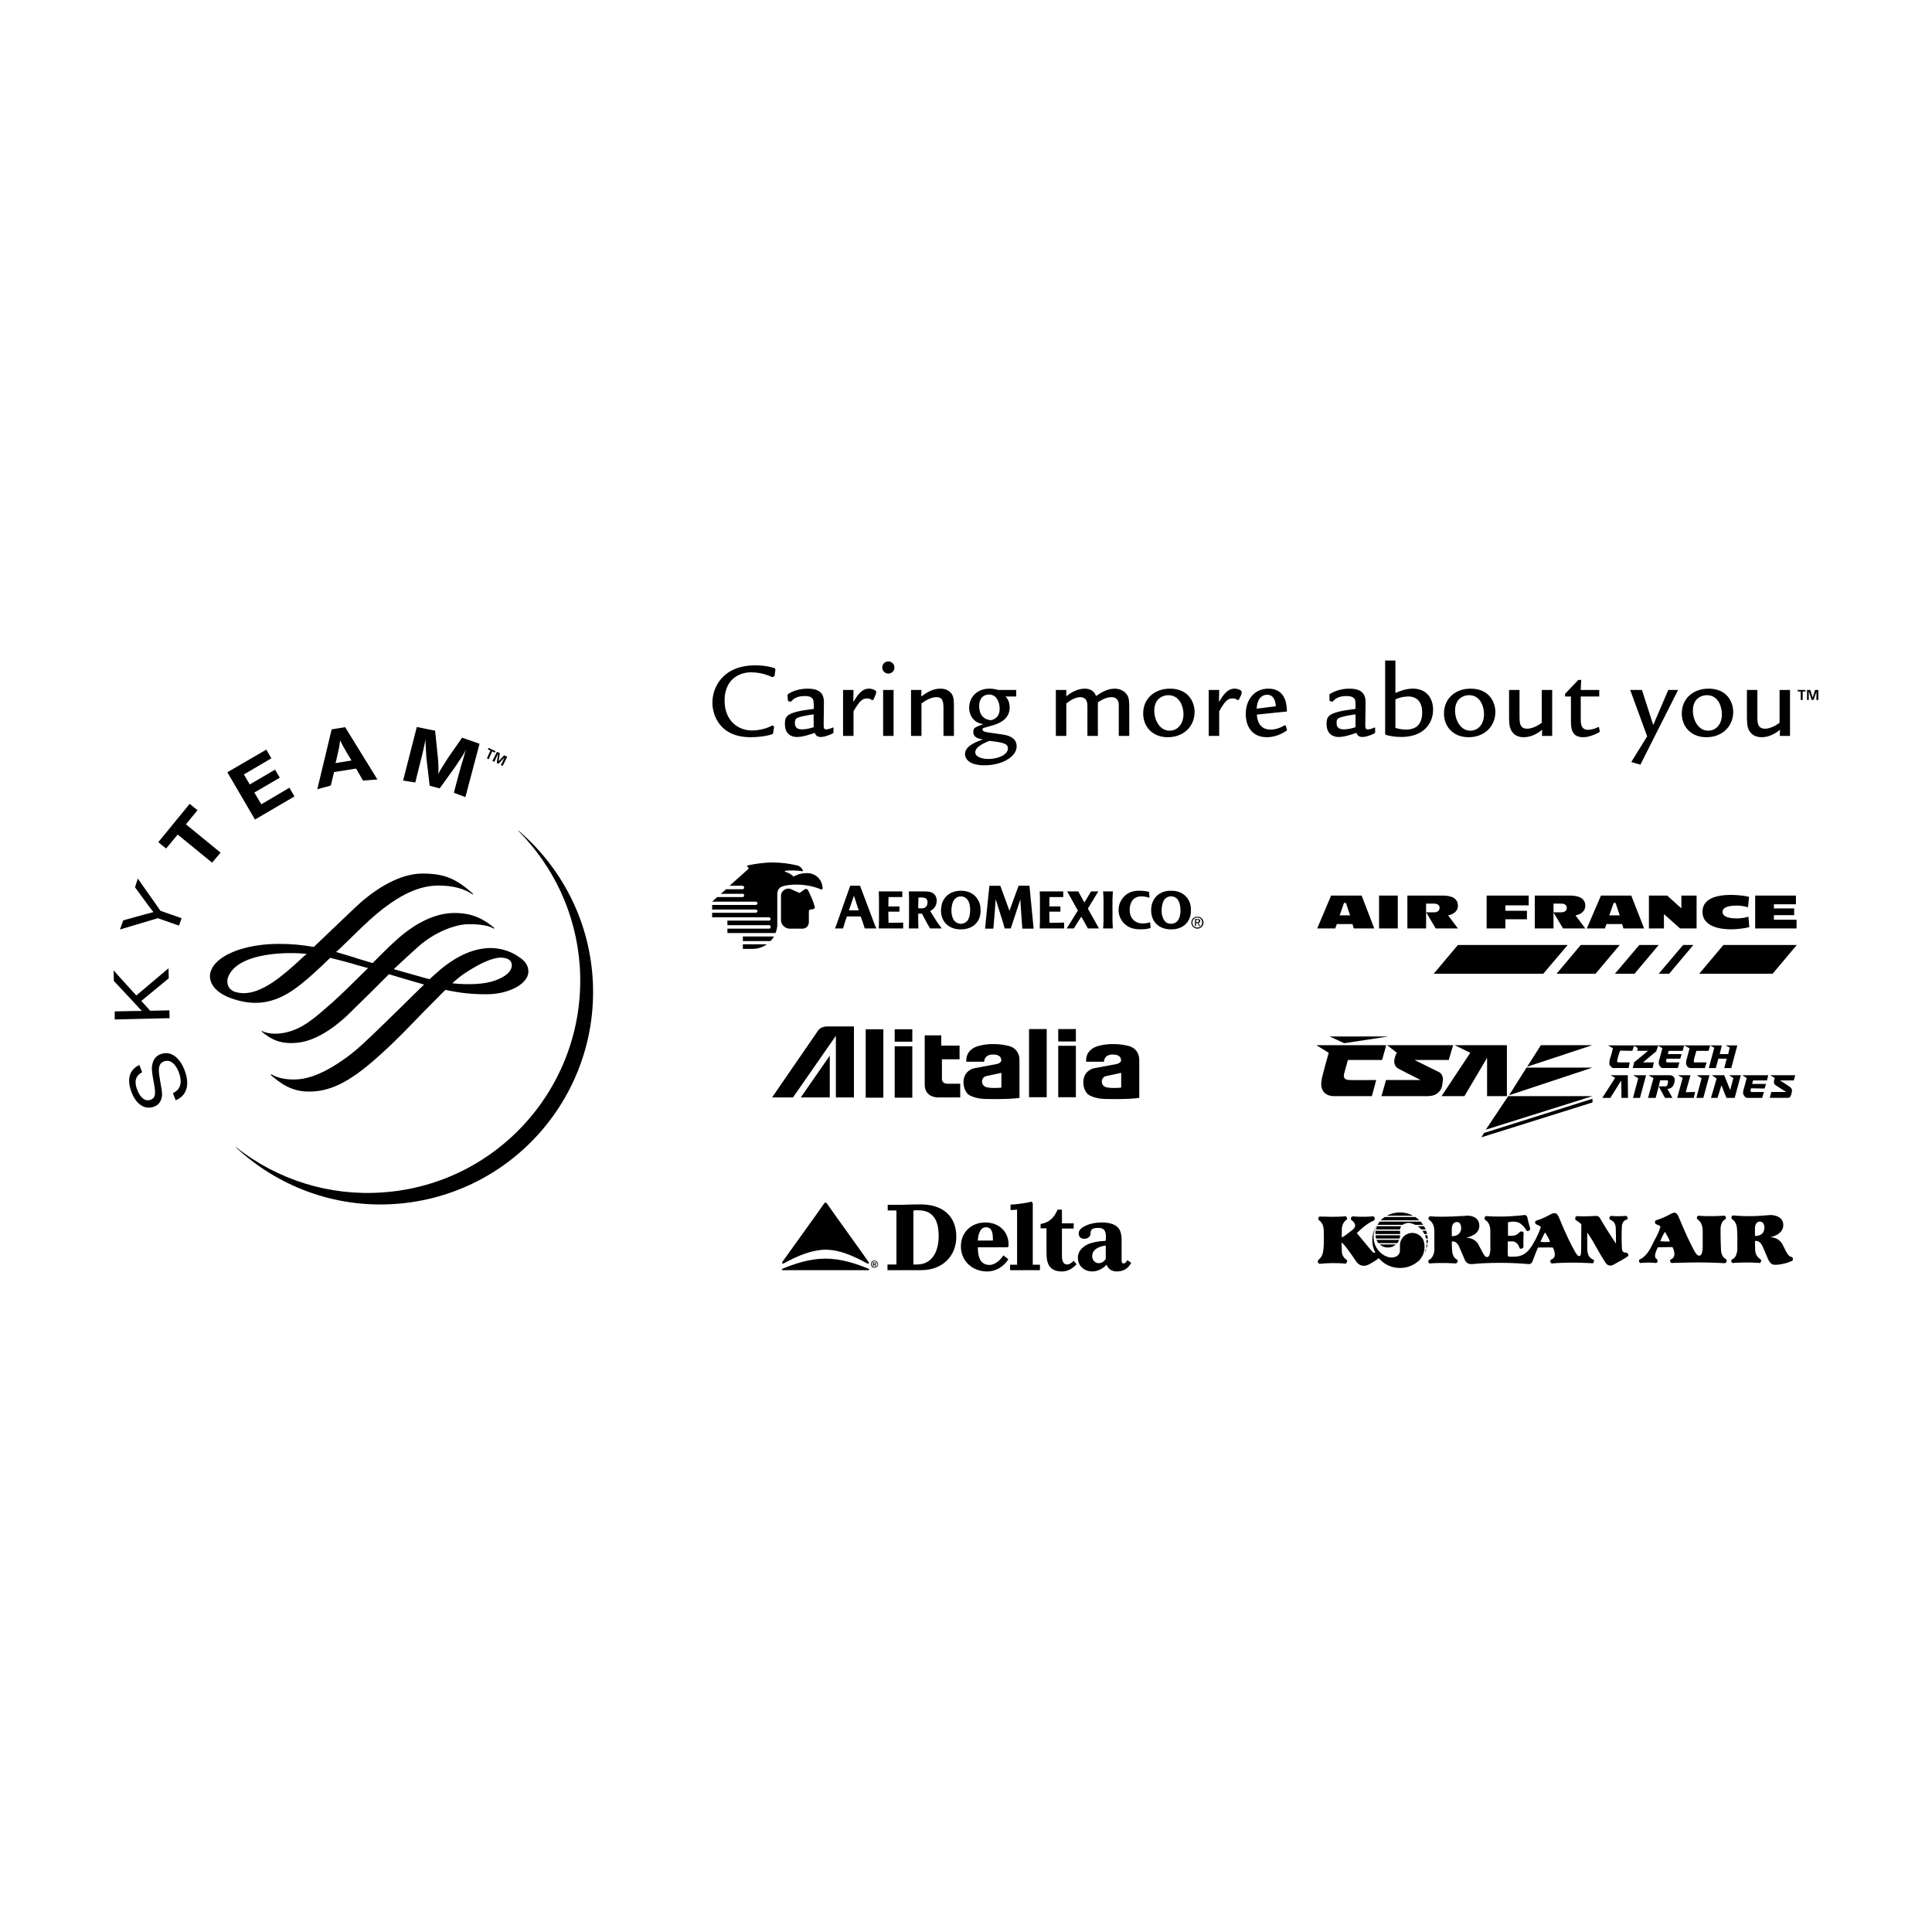
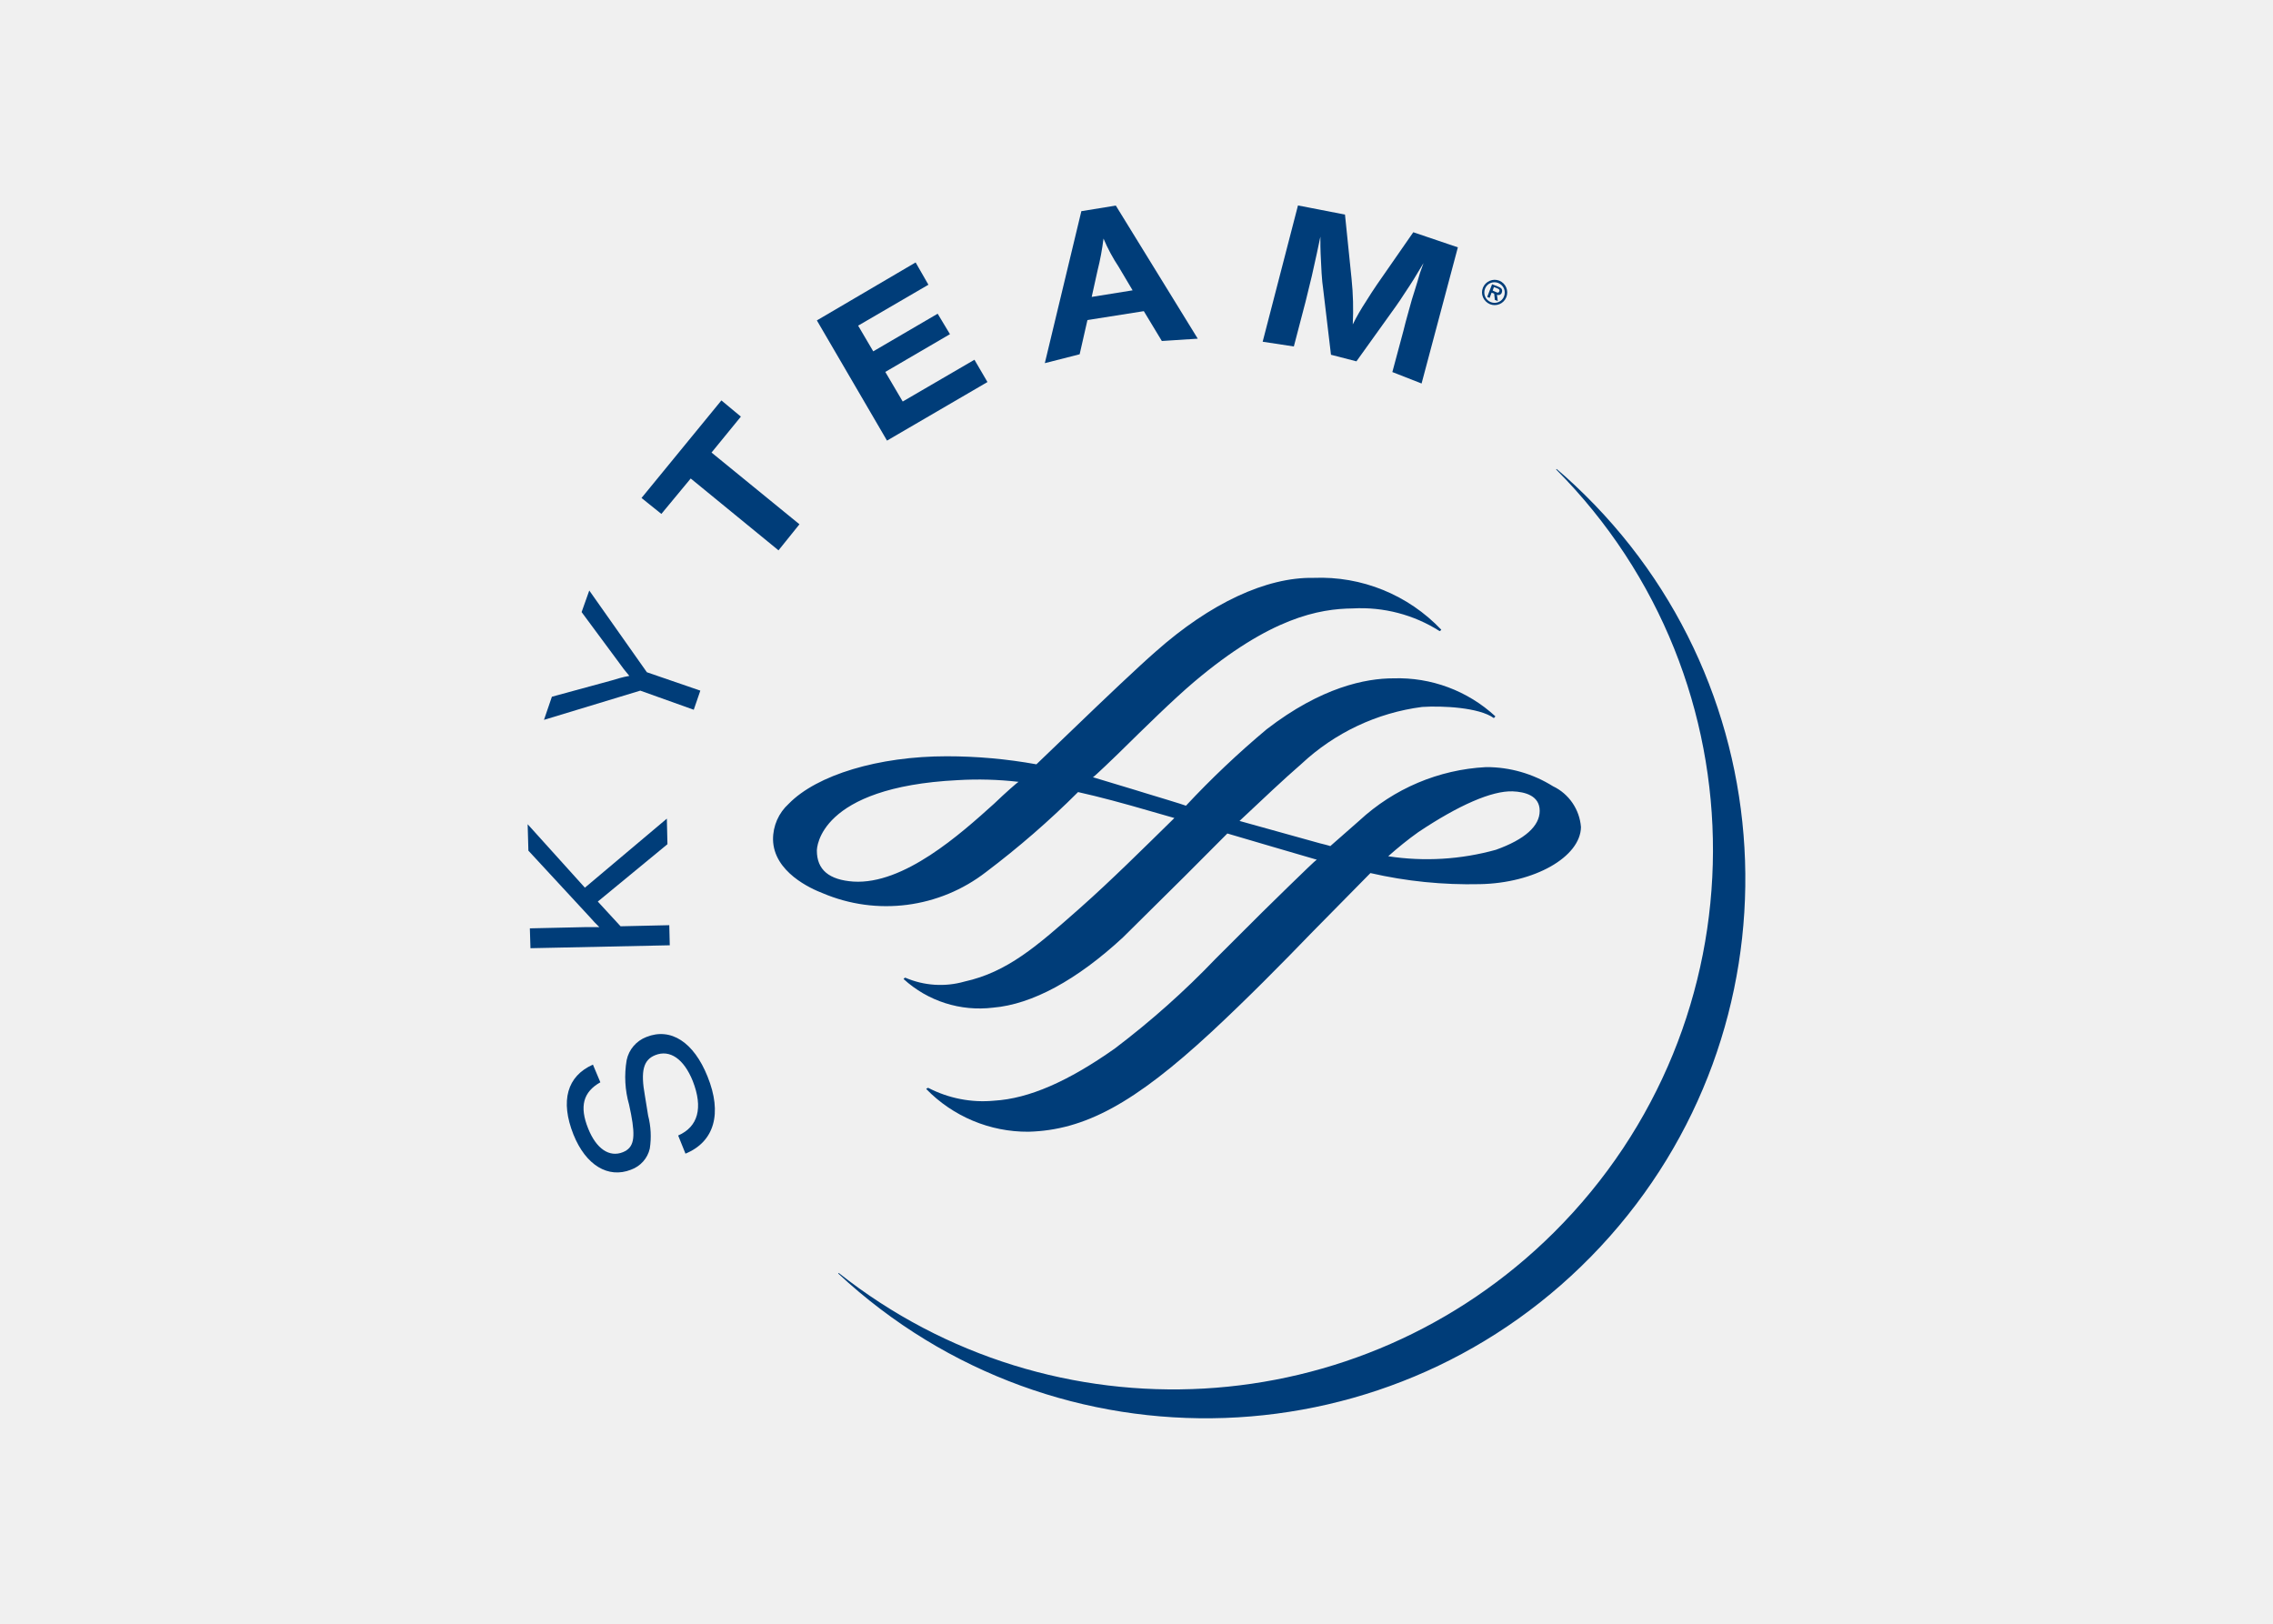
- <svg xmlns="http://www.w3.org/2000/svg" width="2500" height="2500" viewBox="0 0 192.756 192.756">
-   <g fill-rule="evenodd" clip-rule="evenodd">
-     <path fill="#fff" d="M0 0h192.756v192.756H0V0z" />
-     <path d="M107.406 126.137l-.283-.348c-.174.174-.412.369-.65.369-.436 0-.523-.434-.523-.912v-2.672h1.174v-.521h-1.174v-1.369h-.434c-.348.803-.805 1.281-1.695 1.434v.436h.588v2.172c0 .564.021.936.107 1.195.195.695.76.934 1.412.934.545-.001 1-.218 1.478-.718zM102.799 119.922c-.629.152-1.695.262-1.977.262v.543c.217 0 .455-.021.652-.043v5.498h-.697v.543h2.979v-.543h-.717v-6.064c0-.174-.109-.217-.152-.217a.155.155 0 0 0-.088.021zM100.627 124.16c0-1.238-.914-2.195-2.326-2.195-1.369 0-2.433.957-2.433 2.391 0 1.477 1.173 2.498 2.607 2.498.957 0 1.674-.521 2.131-1.217l-.5-.391c-.195.348-.783.957-1.369.957-.957 0-1.174-.826-1.174-1.717v-.045h2.869c.173 0 .195-.021.195-.281zm-1.565-.5v.109h-1.5c0-.326.131-1.326.805-1.326.565 0 .695.479.695 1.217zM112.859 125.984l-.391-.26c-.064.131-.174.326-.348.326-.195 0-.217-.088-.217-.479v-1.695c0-.305 0-.629-.109-.955-.238-.783-1.129-.957-1.869-.957-.521 0-1.086.088-1.564.305-.391.174-.738.412-.738.781 0 .414.262.545.564.545.348 0 .609-.24.609-.479 0-.436.152-.609.805-.609.564 0 .738.326.738.869 0 .393 0 .436-.152.436-.5 0-1.217.131-1.695.348-.5.26-.955.674-.955 1.326 0 .803.629 1.367 1.434 1.367.543 0 1.064-.281 1.434-.672.174.455.543.672 1.021.672.652.001 1.131-.281 1.433-.869zm-2.541-.369c-.109.152-.326.414-.695.414-.393 0-.652-.326-.652-.695 0-.719.717-.979 1.348-1.066v1.347h-.001zM95.411 123.377c0-2.02-1.326-3.215-3.564-3.215-.869 0-1.651.043-2.042.043h-1.238v.564h.869v5.389h-.891v.566h3.368c2.086.001 3.498-1.369 3.498-3.347zm-1.76-.065c0 1.76-.804 2.846-2.151 2.846h-.37v-5.389c.195-.021.282-.021.456-.021 1.348 0 2.065.783 2.065 2.564zM87.241 126.484c.195 0 .369-.152.369-.348 0-.217-.174-.369-.369-.369s-.348.152-.348.369c0 .196.152.348.348.348zm0-.064a.288.288 0 0 1-.282-.283c0-.174.13-.305.282-.305.174 0 .304.131.304.305 0 .152-.13.283-.304.283zm.087-.262c.065 0 .108-.043.108-.107 0-.045 0-.066-.043-.088-.022-.021-.065-.021-.109-.021h-.196v.391h.087v-.174h.065l.087.174h.087l-.086-.175zm-.153-.064v-.109h.087c.043 0 .109 0 .109.066 0 .043-.043.043-.087.043h-.109zM86.719 126.658c0-.021-.022-.043-.044-.064-1.238-.521-2.781-1.021-4.302-1.021h-.022c-1.542 0-3.063.5-4.302 1.021-.043.021-.043.043-.043.064-.021.021.022.066.043.066h8.626c.022.001.044-.044.044-.066z" />
-     <path d="M82.351 124.682c-1.369.021-2.716.586-4.128 1.348l-.086.043h-.022c-.043 0-.087-.043-.087-.088 0-.021 0-.043.021-.043l.022-.064c.391-.566 3.455-4.781 4.15-5.803.043-.064.087-.086.13-.086.065 0 .109.021.152.086.695 1.021 3.76 5.236 4.129 5.803l.043.064c.022 0 .022.021.022.043a.093.093 0 0 1-.087.088h-.043l-.087-.043c-1.412-.762-2.738-1.348-4.129-1.348zM134.699 91.326h-1.043l.434-1.239h.195l.414 1.239zm2.412 1.304l-1.262-3.281h-3.041l-1.391 3.281h1.803l.152-.435h1.564l.131.435h2.044zM137.588 92.63v-3.281h1.869v3.281h-1.869zM144.477 91.326l.979 1.304h-2.217l-.934-1.586v-.021h.76c.305 0 .564-.131.564-.456 0-.305-.303-.413-.543-.413h-.805v2.477h-1.867V89.35h3.52c1.021 0 1.521.348 1.521 1.021 0 .542-.457.868-.978.955zM150.191 90.327v.543h2.153v.847h-2.153v.913h-1.869v-3.281h4.196v.978h-2.327zM157.189 91.326l.977 1.304h-2.217l-.955-1.586v-.021h.783c.281 0 .543-.131.543-.456 0-.305-.283-.413-.543-.413h-.783v2.477h-1.869V89.35h3.498c1.021 0 1.543.348 1.543 1.021 0 .542-.455.868-.977.955zM161.6 91.326h-1.043l.436-1.239h.195l.412 1.239zm2.433 1.304l-1.281-3.281h-3.021l-1.412 3.281h1.805l.152-.435h1.562l.131.435h2.064zM167.619 92.63l-1.564-1.391h-.043v1.391h-1.5v-3.281h1.826l1.391 1.26h.021v-1.26h1.52v3.281h-1.651zM172.748 92.717c-1.891 0-2.891-.652-2.891-1.738s.934-1.695 2.869-1.695c.586 0 1.391.086 1.781.195l-.109 1.043a3.718 3.718 0 0 0-1.107-.174c-1.064 0-1.434.283-1.434.63 0 .369.369.652 1.434.652a4.07 4.07 0 0 0 1.15-.174l.088 1.043c-.39.109-1.195.218-1.781.218zM175.115 92.63v-3.281h4.065v.869h-2.196v.413h2.022v.673h-2.022v.457h2.26v.869h-4.129zM176.854 97.15l2.412-2.869h-7.323l-2.412 2.869h7.323zM145.455 94.281l-2.412 2.869h10.93l2.433-2.869h-10.951zM167.924 94.281l-2.434 2.869h1.043l2.412-2.869h-1.021zM157.711 94.281l-2.412 2.869h3.889l2.412-2.869h-3.889zM163.555 94.281l-2.434 2.869h1.957l2.412-2.869h-1.935zM119.467 91.457c-.326 0-.609.239-.609.586a.608.608 0 1 0 1.216 0c0-.347-.283-.586-.607-.586zm0 1.086a.48.48 0 0 1-.5-.5c0-.282.217-.5.5-.5.26 0 .477.217.477.5-.001.304-.217.5-.477.5z" />
-     <path d="M119.553 92.086c.109 0 .195-.065.195-.195s-.086-.195-.26-.195h-.262v.695h.109v-.305h.131l.174.305h.107l-.194-.305zm-.217-.086v-.217h.152c.064 0 .129.022.129.109 0 .108-.064.108-.15.108h-.131zM78.658 88.653c.174 0 .282.065.369.109.217.087.435.195.739.326 0 .021.457-.326.5-.348a.234.234 0 0 1 .348.065c.173.348.5 1.021.673 1.651.022.087 0 .196-.108.239-.065.021-.196.021-.304.044-.175.022-.175.174-.175.24v1.043c0 .152-.108.63-.651.63h-1.261c-.478 0-.869-.413-.869-.826V89.37c-.001-.434.391-.717.739-.717z" />
-     <path d="M76.658 92.652h-4.085v.435h4.803s.174-.392.174-.826v-3.085c0-.239.108-.652.587-.761.021 0 .043 0 .043-.021 1.435-.326 2.89-.022 3.694.326.152.086.195-.044.195-.087 0-.695-.521-1.478-1.478-1.521-.804-.022-1.238.261-1.391.326-.022.021-.022.021-.043 0a1.871 1.871 0 0 0-.804-.457c-.065-.021-.065-.087 0-.108a7.5 7.5 0 0 1 1.673.043c.065.022.108-.022.087-.065-.022-.043-.043-.065-.087-.13-.065-.152-.239-.304-.457-.369a10.962 10.962 0 0 0-2.455-.304c-1 0-2.064.196-2.325.261-.065 0-.152.021-.174.021-.065.022-.087.087-.065.13.022.022.087.065.109.087.043.043.043.108-.022.174l-1.847 1.651h1.282c.086 0 .173.087.173.174s-.065.174-.152.174H72.442l-.521.456h2.151l.021-.022c.087.022.152.109.152.174 0 .087-.065.174-.152.174h-2.542l-.5.457h4.368c.086 0 .152.087.152.152 0 .086-.065.174-.152.174h-4.368v.457h4.346c.108 0 .174.086.174.173 0 .065-.087.152-.174.152h-4.346v.456h5.671c.109 0 .174.087.152.174a.149.149 0 0 1-.152.152h-4.15v.456h4.172c.087 0 .152.109.152.174 0 .087-.065.174-.152.174h-.086v-.001zM74.116 94.216v.456h.956c.869 0 1.435-.456 1.435-.456h-2.391zM74.116 93.434v.457h2.76a2.49 2.49 0 0 0 .348-.457h-3.108zM118.814 90.631v-.043a1.82 1.82 0 0 0-.305-.913c-.348-.522-.955-.826-1.674-.804-.717-.021-1.324.282-1.672.804a2.07 2.07 0 0 0-.305.913v.043c-.088 1.173.607 1.999 1.781 2.086H117.053c1.174-.087 1.847-.913 1.761-2.086zm-1.89 1.521c-.021.021-.064.021-.088.021-.021 0-.064 0-.086-.021a.756.756 0 0 1-.436-.152l-.107-.108c-.174-.217-.283-.543-.305-.826-.043-.652.088-1.586.869-1.63.021 0 .043-.021.064-.021h.023s.021.021.043.021c.781.043.912.978.869 1.63-.021.282-.109.608-.305.826-.043.043-.064.065-.109.108a.74.74 0 0 1-.432.152zM110.992 89.74c0-.282.043-.804.043-.804h-.979s.043.521.043.804v2.108c0 .304-.043.782-.043.782h.979s-.043-.478-.043-.782V89.74zM105.363 92.065h-.652c-.021-.369-.021-.739-.021-1.064v-.044h1.109v-.521h-1.109c0-.564.021-.935.021-.935h1.369v-.564h-2.346s.021.5.021.804v2.108c0 .261-.021.717-.021.782h2.434v-.587c0-.001-.479.021-.805.021zM89.305 92.065h-.652c-.021-.369-.021-.739-.021-1.064v-.044h1.108v-.521h-1.108c0-.564.021-.935.021-.935h1.369v-.564h-2.347s.021.5.021.804v2.108c0 .261-.021.717-.021.782h2.434v-.587c0-.001-.478.021-.804.021zM108.535 90.652l1.043-1.716h-.717l-.021.021c-.217.369-.5.848-.607 1.021l-.045.065-.607-1.108h-1.107l1.064 1.912-1.109 1.782h.717c.479-.804.74-1.173.74-1.173l.65 1.173h1.109l-1.11-1.977zM114.012 92.13c-.869 0-1.326-.63-1.305-1.391.023-.674.326-1.261 1.066-1.304.281-.021.521.022.912.13l-.043-.586s-.326-.087-.826-.109c-.609-.021-1.152.087-1.586.5a1.938 1.938 0 0 0-.631 1.413c0 .565.238 1.086.674 1.456.457.391.955.478 1.543.478.391 0 .607-.022.977-.13l-.043-.565c-.086.021-.348.108-.738.108zM101.625 88.371h1.088l.021.261c.238 2.478.391 4.021.391 4.021h-1.129l-.109-1.543-.088-1.369-.955 2.89h-.609s-.281-1.021-.348-1.173l-.543-1.738s-.086.978-.107 1.391c-.066.826-.131 1.543-.131 1.543h-.826l.369-3.694c.021-.217.066-.587.066-.587h1.086l.912 2.499.912-2.501zM97.822 90.631v-.022a1.686 1.686 0 0 0-.303-.913c-.326-.543-.935-.826-1.652-.826-.717 0-1.326.282-1.673.826a1.684 1.684 0 0 0-.283.913s-.021 0-.021.022c-.087 1.173.608 1.999 1.76 2.086H96.063c1.173-.087 1.869-.913 1.759-2.086zm-1.868 1.521c-.021 0-.065.021-.086.021-.044 0-.065 0-.087-.021a.644.644 0 0 1-.435-.174c-.044-.021-.065-.043-.109-.087-.174-.195-.282-.543-.304-.826-.043-.63.087-1.565.869-1.63h.13c.782.065.913 1 .847 1.63-.021.282-.108.608-.282.826-.043.043-.087.065-.109.087a.692.692 0 0 1-.434.174zM87.436 92.63c-.043-.065-.239-.543-.369-.913l-1.26-3.347h-.978s-.282.782-.326.913l-.913 2.585a10.19 10.19 0 0 1-.283.761h.804s.217-.717.261-.848l.13-.347h1.369l.196.543c.043.108.196.652.217.652h1.152v.001zm-2.738-1.804l.478-1.391.022-.065.478 1.456h-.978zM93.956 92.63c-.239-.326-.326-.457-.5-.695l-.652-1.043c.304-.151.608-.413.652-.978.021-.348-.152-.63-.261-.717-.174-.152-.326-.196-.543-.239-.174-.021-.304-.021-.413-.021h-1.565s.022.5.022.804v2.086c0 .305-.022.804-.022.804h.956s-.021-.5-.021-.804v-.674h.37l.608 1.13c.087.13.196.326.218.348h1.151v-.001zm-1.717-2.064c-.131.086-.457.065-.63.043l.021-1.043.087-.021c.304-.022.521.021.608.065.13.065.196.174.217.391 0 .304-.108.478-.303.565zM77.289 67.38c-.021.065-.021.087-.065.109a.466.466 0 0 1-.152.065c-.043 0-.283-.109-.326-.13a5 5 0 0 0-1.803-.348c-1.261 0-2.651.761-2.651 2.825 0 2 1.348 2.977 2.716 2.977.608 0 1.369-.152 1.869-.413.152-.087.152-.087.174-.087.022 0 .13.065.152.087.043.021.021.043.021.108l-.087.543c-.021.108-.043.13-.152.152-.282.109-1.108.283-2.107.283-3.129 0-3.803-2.282-3.803-3.455 0-1.543 1.064-3.716 4.281-3.716 1.065 0 1.847.239 1.956.304.043.021.043.109.043.152l-.066.544zM81.178 72.551c-.326.109-.739.218-1.174.218-.651 0-.695-.392-.695-.652 0-.391.13-.478.5-.586a10.582 10.582 0 0 1 1.369-.261v1.281zm-2.564-2.607l.305.065c.195-.239.521-.565 1.369-.565.174 0 .565 0 .76.239.131.152.131.283.152 1.043-2.694.326-2.89.674-2.89 1.5 0 1.173.848 1.304 1.195 1.304.63 0 1.391-.283 1.782-.413.044.108.152.413.587.413.456 0 1.064-.283 1.195-.348.043-.043.087-.065.087-.152v-.413l-.044-.043c-.152.065-.413.196-.673.196-.261 0-.261-.131-.261-.565l.022-1.847c.021-.674.043-1.651-1.608-1.651-.195 0-1.108 0-1.912.5-.087.065-.109.087-.109.196l.043.541zM85.155 68.836l-.022 1.195c.435-.673.826-1.325 1.564-1.325.348 0 .587.152.652.195.065.043.065.108.065.152 0 .087 0 .13-.043.217l-.239.565h-.173c-.087-.087-.196-.152-.457-.152-.457 0-.739.239-1.347 1.282v2.456h-1.043v-4.585h1.043zM89.153 68.836v4.585H88.11v-4.585h1.043zm-1.13-2.238c0-.37.283-.608.608-.608.326 0 .608.261.608.608 0 .391-.348.608-.608.608-.239 0-.608-.195-.608-.608zM91.935 68.836l-.022.652c.543-.391 1.13-.782 1.912-.782.587 0 .956.261 1.152.565.196.326.196.739.196 1.369v2.782H94.13v-2.586c0-.717 0-1.282-.695-1.282-.521 0-1.064.304-1.499.63v3.238h-1.043v-4.585h1.042v-.001zM98.889 71.856c-1.174-.086-1.195-1.151-1.195-1.412 0-.891.543-1.151.977-1.151.805 0 1.066.825 1.066 1.434-.001.89-.632 1.064-.848 1.129zm2.498-3.02h-1.781c-.195-.043-.479-.13-.891-.13-1.24 0-2.021.869-2.021 1.912 0 .586.26 1.021.543 1.26.305.261.609.326.869.37-.869.326-1 .369-1 .782 0 .587.609.695.957.739-.652.239-1.782.652-1.782 1.456 0 .565.521 1.13 1.935 1.13 1.717 0 3.215-.826 3.215-1.89 0-.847-.803-1.043-1.021-1.108-.217-.065-1.412-.218-1.672-.261-.479-.065-.717-.13-.717-.326 0-.043 0-.087.064-.108.043-.044.152-.065 1-.305.955-.282 1.65-.804 1.65-1.782 0-.651-.281-.934-.412-1.086h1.064v-.653zm-2.696 5.084c1.631.152 1.869.37 1.869.739 0 .674-1.043 1.065-1.934 1.065-.674 0-1.326-.217-1.326-.674.001-.586 1.089-.999 1.391-1.13zM112.664 73.421h-1.043v-3.042c0-.413-.131-.825-.738-.825-.564 0-1.174.391-1.348.521v3.347h-1.043v-2.608c0-.478 0-.717-.086-.891-.131-.326-.521-.369-.609-.369-.586 0-1.152.435-1.412.63v3.238h-1.043v-4.585h1.043v.63c.326-.261 1.021-.76 1.824-.76.848 0 1.045.521 1.152.738.436-.304 1.064-.738 1.848-.738.564 0 1.021.261 1.26.652.195.304.195.782.195 1.26v2.802zM116.555 69.357c1.195 0 1.521 1.238 1.521 1.89 0 .935-.545 1.652-1.391 1.652-1 0-1.521-1.086-1.521-2 0-1.259.934-1.542 1.391-1.542zm.174-.651c-1.5 0-2.674.956-2.674 2.477 0 1.304.914 2.369 2.455 2.369 1.588 0 2.674-1.086 2.674-2.521 0-1-.631-2.325-2.455-2.325zM121.639 68.836l-.021 1.195c.412-.673.826-1.325 1.564-1.325.326 0 .586.152.631.195.064.043.064.108.064.152 0 .087 0 .13-.021.217l-.262.565h-.15c-.109-.087-.197-.152-.479-.152-.457 0-.74.239-1.326 1.282v2.456h-1.043v-4.585h1.043zM125.377 70.705c.043-.956.5-1.391 1.043-1.391.803 0 .848.935.869 1.151l-1.912.24zm3.019.282c0-.999-.305-2.281-1.848-2.281-1.391 0-2.26 1.086-2.26 2.542 0 1.043.5 2.304 2.109 2.304.912 0 1.65-.435 1.934-.63.043-.043.107-.087.064-.152l-.131-.392-.086-.021c-.436.261-.912.435-1.412.435-.891 0-1.326-.608-1.369-1.499l2.999-.306zM135.242 72.551c-.326.109-.738.218-1.174.218-.674 0-.717-.392-.717-.652 0-.391.131-.478.521-.586a10.582 10.582 0 0 1 1.369-.261v1.281h.001zm-2.586-2.607l.305.065c.195-.239.521-.565 1.369-.565.174 0 .564 0 .781.239.131.152.131.283.131 1.043-2.674.326-2.891.674-2.891 1.5 0 1.173.869 1.304 1.195 1.304.631 0 1.391-.283 1.781-.413.043.108.152.413.588.413.455 0 1.064-.283 1.195-.348.064-.043.086-.065.086-.152v-.413l-.043-.043c-.131.065-.414.196-.674.196-.262 0-.262-.131-.262-.565l.023-1.847c.021-.674.043-1.651-1.588-1.651-.195 0-1.107 0-1.912.5-.086.065-.129.087-.107.196l.023.541zM139.219 69.77a3.238 3.238 0 0 1 1.281-.282c.936 0 1.391.63 1.391 1.586 0 1.064-.479 1.716-1.607 1.716-.088 0-.586 0-1.064-.174V69.77h-.001zm-1.022-3.868v7.279c0 .109 0 .109.131.152.195.065.781.195 1.477.195 2.217 0 3.174-1.347 3.174-2.716 0-1.173-.674-2.107-2.021-2.107-.738 0-1.369.282-1.738.435v-3.238h-1.023zM146.562 69.357c1.195 0 1.5 1.238 1.5 1.89 0 .935-.521 1.652-1.369 1.652-1 0-1.521-1.086-1.521-2 0-1.259.914-1.542 1.39-1.542zm.153-.651c-1.477 0-2.65.956-2.65 2.477 0 1.304.912 2.369 2.455 2.369 1.586 0 2.672-1.086 2.672-2.521-.001-1-.63-2.325-2.477-2.325zM154.863 73.421h-1.021l.021-.609c-.391.305-1.02.739-1.846.739-.393 0-.936-.109-1.238-.674-.219-.391-.219-.891-.219-1.651v-2.39h1.043v2.39c0 .587 0 .891.109 1.108.152.348.5.369.652.369.479 0 1.043-.282 1.455-.587v-3.281h1.043v4.586h.001zM159.557 68.836v.652h-1.846v2.194c0 .457 0 1.13.717 1.13.434 0 .848-.174 1.043-.282l.064.021.066.392c0 .043.021.087-.109.152-.412.217-1 .457-1.543.457-1.238 0-1.217-1.021-1.217-1.76v-2.303h-.586v-.261l1.324-1.391h.283l-.043 1h1.847v-.001zM163.816 68.836l1.129 3.498 1.5-3.498h.979l-3.76 7.453-.912-.261 1.586-2.564-1.695-4.628h1.173zM170.291 69.357c1.195 0 1.5 1.238 1.5 1.89.021.935-.521 1.652-1.369 1.652-1 0-1.521-1.086-1.521-2-.001-1.259.913-1.542 1.39-1.542zm.176-.651c-1.5 0-2.674.956-2.674 2.477 0 1.304.912 2.369 2.455 2.369 1.586 0 2.674-1.086 2.674-2.521 0-1-.631-2.325-2.455-2.325zM178.592 73.421h-1.02l.021-.609c-.393.305-1.021.739-1.826.739-.391 0-.955-.109-1.26-.674-.217-.391-.217-.891-.217-1.651v-2.39h1.043v2.39c0 .587 0 .891.107 1.108.152.348.521.369.652.369.479 0 1.043-.282 1.455-.587v-3.281h1.043v4.586h.002zM179.658 68.988h-.304v-.152h.781v.152h-.281v.847h-.196v-.847zM180.287 68.836h.326l.239.76.24-.76h.326v.999h-.195v-.826l-.284.826h-.195l-.262-.826h-.021v.826h-.174v-.999zM48.931 74.876l-.261-.108.066-.152.695.326-.065.152-.261-.131-.348.783-.174-.087.348-.783zM49.583 75.007l.283.13-.109.804.543-.587.304.153-.456.912-.174-.086.37-.761-.609.63-.174-.087.131-.869h-.022l-.348.76-.196-.087.457-.912zM51.734 82.874l-.022.021c3.477 3.498 5.758 8.192 6.128 13.472.804 11.67-7.997 21.795-19.666 22.6a21.05 21.05 0 0 1-14.624-4.52l-.022.021c4.151 3.867 9.822 6.084 15.928 5.648 11.668-.824 20.469-10.93 19.666-22.619-.413-5.889-3.216-11.06-7.388-14.623zM14.185 106.971c-.673.371-.826.936-.478 1.805.326.805.825 1.152 1.347.934.435-.174.5-.543.326-1.498l-.065-.371c-.174-.934-.217-1.346-.086-1.76.108-.434.369-.738.76-.891.956-.391 1.869.195 2.412 1.543.565 1.455.261 2.564-.869 3.043l-.283-.719c.783-.346.978-1.086.565-2.15-.348-.848-.891-1.238-1.478-1-.457.174-.586.609-.413 1.586l.065.414.065.369c.13.717.152.979.065 1.281-.087.393-.326.674-.717.848-.913.348-1.782-.174-2.26-1.391-.521-1.324-.239-2.303.761-2.76l.283.717zM13.598 99.322l3.216-2.716.022.999-2.737 2.26.89.979 1.912-.043.022.781-5.476.131v-.805l2.13-.043h.587l-.196-.195-.174-.195-2.434-2.608-.022-1.043 2.26 2.498zM16.01 90.87l2.108.739-.261.739-2.107-.739-3.781 1.13.326-.913 2.347-.652.283-.065c.13-.043.195-.065.391-.108-.174-.218-.217-.261-.413-.522l-1.434-1.956.282-.869 2.259 3.216zM19.705 80.831l-1.152 1.412 3.455 2.825-.847.999-3.434-2.803-1.151 1.391-.783-.63 3.129-3.824.783.63zM27.071 75.659l-2.738 1.608.586.999 2.521-1.477.478.804-2.542 1.478.695 1.173 2.804-1.652.5.869-3.934 2.304-2.759-4.716 3.889-2.259.5.869zM37.654 77.767l-1.435.109-.695-1.195-2.195.348-.326 1.348-1.348.369 1.435-5.976 1.347-.218 3.217 5.215zm-3.13-2.804c-.283-.5-.413-.717-.587-1.108a9.356 9.356 0 0 1-.217 1.238l-.239 1.043 1.586-.261-.543-.912zM46.432 79.527l-1.152-.435.435-1.63c.043-.195.13-.456.217-.782.087-.348.174-.608.239-.804.065-.218.13-.457.195-.695l.131-.392a9.648 9.648 0 0 1-.739 1.195c-.13.217-.239.369-.326.5l-1.564 2.173-1-.261-.305-2.607a3.698 3.698 0 0 1-.043-.587c-.022-.348-.043-.587-.043-.782-.022-.13-.022-.369-.022-.652l-.13.652c-.152.717-.239 1.043-.457 1.891l-.435 1.76-1.217-.195 1.369-5.346 1.825.37.261 2.521c.065.608.087 1.086.065 1.804.195-.413.282-.543.521-.913.152-.239.282-.457.413-.652l1.434-2.064 1.739.608-1.411 5.323z" />
-     <path d="M35.98 90.044c-.652.587-1.955 1.847-3.237 3.064l-1.435 1.369a19.033 19.033 0 0 0-3.52-.304c-2.673 0-5.106.717-6.214 1.868-.413.436-.63.891-.63 1.391.043 1.283 1.499 1.934 1.956 2.107 2.369.893 4.346.631 6.432-.824 1.151-.805 2.542-2.108 3.607-3.151a47.25 47.25 0 0 1 2.825.761l.957.26c-1.239 1.217-2.499 2.479-3.651 3.521l-.087.064c-1.629 1.434-2.803 2.477-4.498 2.848-1.195.26-2.042.021-2.325-.152-.022 0-.065.043-.065.043.978.826 1.912 1.281 3.52 1.129 1.521-.129 3.281-1.086 5.063-2.758l2.434-2.391 1.695-1.695c0 .021 3.455 1.021 3.455 1.021.021 0 .043.021.043.021-.021 0-2.107 2.064-2.107 2.064l-1.847 1.803c-1.869 1.826-2.891 2.781-3.977 3.543-1.803 1.281-3.346 1.955-4.715 2.043-.695.043-1.716 0-2.586-.5a.332.332 0 0 0-.087.043c.935.783 2.064 1.738 4.02 1.674 2.195-.066 4.151-1.109 7.193-3.912 1.391-1.26 2.759-2.695 3.977-3.955l2.26-2.281c1.478.326 2.803.457 4.281.436 2.151-.045 3.977-1.066 3.998-2.238.022-.87-.695-1.327-1.13-1.609a4.997 4.997 0 0 0-2.629-.761c-1.608 0-3.282.717-4.976 2.108l-1.13 1c.021 0-.413-.109-.413-.109l-3.151-.891c.934-.869 1.716-1.608 2.434-2.238 1.716-1.521 3.628-2.151 4.737-2.238.804-.044 2.216.021 2.803.435.021 0 .065-.065.065-.065-1.543-1.325-2.89-1.5-3.998-1.5-1.086 0-2.825.348-4.955 2-.869.673-2.021 1.803-3.194 2.999l-1.586-.478-.392-.131-1.673-.5c.043 0 .956-.891.956-.891 1.13-1.108 2.194-2.151 3.021-2.846 3.02-2.542 4.911-2.869 6.236-2.89 1.434 0 2.586.304 3.412.891.022 0 .065-.043.065-.043-1.695-1.543-2.912-2.043-5.02-2.043-1.849-.024-4.044.998-6.217 2.888zm-11.843 9.04c-.978-.066-1.456-.457-1.456-1.217 0-.088.065-2.478 5.541-2.76.63-.021 1.326-.043 2.39.065-.043 0-.63.543-.63.543l-.326.304c-1.325 1.196-3.541 3.196-5.519 3.065zm22.165-1.934c1.586-1.065 2.89-1.63 3.716-1.609.478.022 1.043.174 1.043.761 0 .607-.565 1.129-1.717 1.543-1 .348-2.542.434-4.215.26a8.82 8.82 0 0 1 1.173-.955zM146.367 121.291s-2.369.174-3.629.066c0 0-.152-.045-.195.129 0 0-.086.131.043.219.131.107.521.326.521 1.172v1.609s.088.891-.543 1.217c0 0-.107.043-.043.217 0 0 0 .152.174.131s1.174-.088 2.52 0c0 0 .109 0 .152-.066l.045-.086s.107-.109-.066-.238c-.174-.109-.455-.283-.479-1.045-.043-.738 0-.76 0-.76h.109s.369-.021.609.543c0 0 .5 1.174.564 1.305.086.152.217.455.738.412.543-.064 3-.238 5.607 0 0 0 .281.043.391-.238 0 0 .455-1.217.564-1.412 0 0 .957-.023 1.479 0 0 0 .195.326.195.717s-.348.479-.348.479-.152.064-.088.238c0 0 .021.174.195.152s1.674-.152 3.934-.021c0 0 .152.064.195-.131 0 0 .088-.174-.064-.238 0 0-.588-.131-.588-1.088v-1.607s.457.631.979 1.607c.543.957.826 1.369.826 1.369s.26.521.805.24c.521-.283 1.086-.588 1.412-.826 0 0 .129-.045.064-.219l-.064-.086s0-.064-.174-.088c0 0-.393.088-.393-.455a24.458 24.458 0 0 1 0-2.174s0-.5.457-.652c0 0 .174-.021.109-.217l-.066-.086s0-.088-.107-.066c-.109 0-.762.066-1.457 0 0 0-.152 0-.174.174 0 0-.043.152.066.195.129.066.543.197.564.848.021.652.021 1.543.021 1.543s-.955-1.412-1.564-2.477c0 0-.088-.305-.457-.283-.348.023-1.217.066-1.846.023 0 0-.174-.023-.195.172 0 0-.045.174.086.24 0 0 .521.326.521.434l-.021 2.326s.043.912-.195.803c0 0-.152.088-.479-.543-.348-.629-.805-1.52-1.521-3.26 0 0-.152-.477-.455-.477 0 0-.174 0-.371.107-.195.109-.803.457-1.434.631 0 0-.174.064-.131.217 0 0-.021.131.174.195.174.066.326.152.393.24 0 0-.195.629-.543 1.26-.371.631-.805 1.695-2.109 1.695h-.498s-.152 0-.152-.174v-1.348h.348s.543-.109.803.586c0 0 .043.219.219.131 0 0 .217-.021.195-.238 0-.195-.021-.783.021-1.283 0 0 0-.15-.152-.174 0 0-.131-.064-.24.045-.107.107-.303.369-.781.369h-.391v-1.26s-.021-.088.043-.088c.064-.021.783-.195 1.217.152.436.348.457.479.543.607 0 0 .088.219.305.066 0 0 .152-.021.086-.283-.086-.26-.107-.348-.26-1 0 0-.021-.281-.305-.26-.281.043-2.064.238-3.736.109 0 0-.174-.045-.219.15 0 0-.064.109.066.24 0 0 .498.217.498 1.086v1.455s.088 1.152-.324 1.152c0 0-.174.088-.479-.521-.305-.586-.326-.607-.326-.607s-.238-.762-1.281-.805c0 0 1.455-.238 1.303-1.326 0 0-.021-.824-1.107-.869h-.109v.002zm-1.521 2.043v-.805s.021-.607.5-.607.414.586.436.652c-.001.086-.046.76-.936.76zm8.843.564s.326-.738.457-.934c0 0 .369.521.5.934 0 0-.412.067-.957 0zM169.879 124.246s.043 1.109-.369 1.021c0 0-.152.109-.5-.521-.326-.629-.781-1.521-1.5-3.26 0 0-.152-.5-.455-.5 0 0-.195.023-.369.131a7.892 7.892 0 0 1-1.457.631s-.152.043-.107.217c0 0-.023.131.15.195.195.066.348.131.393.24 0 0-.174.607-.543 1.238-.35.652-.652 1.564-1.479 1.998 0 0-.174.023-.109.219.066.217.174.15.174.15.957-.086 1.238 0 1.457 0 .217.023.195-.15.195-.15.043-.109-.021-.174-.021-.174l-.088-.109s-.369-.109.152-1.131c0 0 .957-.021 1.457-.021 0 0 .195.326.195.717 0 .393-.326.5-.326.5s-.152.045-.088.219c0 0 .021.174.195.15.174 0 2.934-.129 5.193.023 0 0 .174 0 .219-.131 0 0 .086-.195-.066-.283 0 0-.455-.195-.477-.912-.045-.717-.045-2.064-.045-2.064s-.021-.76.457-.979c0 0 .131-.064.064-.238 0 0-.043-.152-.195-.131s-1.738.088-2.477 0c0 0-.174 0-.195.131 0 0-.088.131.064.238.131.109.5.371.5 1.152l.001 1.434zm-3.781-1.346c.436.65.5.955.5.955-.348.043-.955-.021-.955-.021.173-.457.455-.934.455-.934zM176.527 121.227s-1.824.217-3.541.043c0 0-.217-.043-.238.174 0 0-.021.152.086.217.088.045.457.283.479 1.066.021.781.043.564.021 1.629 0 0 .088 1.021-.5 1.281 0 0-.152.045-.086.262 0 0 .064.152.195.107 0 0 1.369-.107 2.564 0 0 0 .129.045.174-.129 0 0 .107-.109-.045-.24-.174-.129-.477-.348-.521-.869-.021-.521-.021-.955-.021-.955h.131s.391-.043.652.586l.455 1.064s.174.5.457.652c0 0 .109.109.543.066 0 0 .717-.045 1.434-.371 0 0 .152-.043.109-.217 0 0 .021-.152-.174-.195s-.348-.238-.5-.521c-.131-.283-.348-.695-.348-.695s-.305-.738-1.26-.738c0 0 1.326-.219 1.326-1.217 0-.979-1.174-1-1.174-1h-.218zm-1.433 2.085v-.826s.021-.607.479-.607.479.521.457.695c-.024.153-.067.738-.936.738zM137.566 125.529c.5.607 1.262.977 2.107.977.719 0 1.348-.26 1.826-.674h.021c.369-.369.609-.869.609-1.434 0-.217-.045-.455-.109-.652v-.021c-.195-.412-.631-.717-1.107-.717-.695 0-1.24.564-1.24 1.238v.521c0 .24-.129.457-.324.566a1.04 1.04 0 0 1-.521.129c-.109 0-.24-.021-.326-.043a2.08 2.08 0 0 1-1.457-1.977c0-.152 0-.283.021-.414a2.31 2.31 0 0 1 .436-.998 2.777 2.777 0 0 0-.588 1.715c0 .436.109.869.305 1.24h-.021s-.109.086-.326-.152l-1.5-1.805s.826-.869 1.609-1.217c0 0 .217-.064.174-.26l-.043-.109s0-.107-.197-.086c-.174.021-1.043.086-1.912 0 0 0-.15 0-.195.107 0 0-.086.152 0 .24.088.064.393.281.393.564 0 0 .064.217-.393.543-.455.348-.738.564-.934.652v-.783s-.021-.65.457-.977c0 0 .107-.045.064-.152l-.021-.088s-.021-.129-.174-.107c0 0-.826.086-2.479.021 0 0-.107-.021-.15.064l-.023.064s-.064.152.023.219c.086.064.477.305.498 1 0 0 .045 1.303-.021 1.824-.064.5-.086.783-.5 1.152 0 0-.107.086-.064.217l.064.109s.045.086.174.064a12.82 12.82 0 0 1 2.479-.021s.086.043.131-.066l.064-.107s.064-.109-.064-.217a1.018 1.018 0 0 1-.457-.869c-.021-.521-.021-.848-.021-.848s.238.086 1.434 1.867c0 0 .436.783 1.326.305-.003.004.671-.365.952-.604zM139.674 120.965c-.455 0-.912.109-1.303.326h2.607a2.64 2.64 0 0 0-1.304-.326z" />
-     <path d="M139.674 122.791h-2.434c0 .086-.021.195-.021.283 0 .021 0 .021.021.043h2.457l-.023-.326zM139.697 123.248h-2.457c0 .107.023.217.045.324h2.346c.043-.107.043-.217.066-.324zM142.326 124.029h.107c.023-.109.023-.195.023-.283v-.043h-.152c.022.109.022.217.022.326zM138.154 121.422c-.109.064-.195.152-.305.217v.021c-.021.021-.066.045-.088.088h3.848c-.131-.131-.262-.217-.393-.326h-3.062zM139.588 123.703h-2.26c0 .021.021.021.021.043a1.2 1.2 0 0 0 .174.283h1.891c.065-.109.131-.217.174-.326zM138.457 124.465c.326 0 .609-.109.805-.305h-1.607c.216.195.499.305.802.305zM141.869 125.441c.088-.107.174-.238.238-.369h-.021c-.065.131-.129.262-.217.369zM142.152 124.941h.021c.064-.107.107-.217.131-.326h-.045a1.8 1.8 0 0 1-.107.326zM142.305 124.441l-.023.023v.021h.066a.887.887 0 0 0 .064-.326h-.086c0 .087-.021.196-.021.282zM139.805 122.334h-2.434c-.043.109-.064.219-.086.326h2.412c0-.131.043-.238.108-.326zM142.281 123.572h.176c-.023-.107-.023-.217-.045-.324h-.238c.043.107.064.217.107.324zM137.438 122.203h2.498a.163.163 0 0 1 .086-.043c.152-.086.326-.152.521-.152.109 0 .219.023.326.066a.99.99 0 0 1 .326.129H142c-.088-.107-.174-.217-.262-.324h-4.084c-.088.107-.152.217-.216.324zM142.107 123.117h.283c-.043-.109-.064-.217-.109-.326h-.369c.067.109.131.217.195.326zM141.805 122.66h.434a2.252 2.252 0 0 0-.174-.326h-.629c.128.088.259.195.369.326zM171.574 105.168h.848l.152-.652-.414-.217h1.174l-.607 2.26h-.697l.24-.934h-.826l-.26.934h-.695l.543-2.021-.414-.238-.15.543h-1.219s-.195.631-.26.957c-.021.129.021.195.086.195h1.195l-.174.564h-1.434a.4.4 0 0 1-.369-.238c-.131-.195-.064-.479 0-.695l.281-1.043-.52-.262-.045.021-.131.5h-1.391l-.086.326h1.369l-.131.457h-1.348s-.064.152-.064.238.043.131.174.131h1.152l-.152.564h-1.5c-.195 0-.326-.195-.391-.369-.045-.217.021-.436.086-.631l.262-.977-.393-.24h-.043l-.174.543-1.324 1.109h1.086l-.131.564h-1.977l.131-.564 1.391-1.152h-1.088l.066-.283-.369-.217-.176.5-1.217-.021a6.173 6.173 0 0 0-.303 1.021c0 .086.064.152.129.152h1.131l-.109.564h-1.543c-.15-.021-.26-.174-.348-.305-.064-.129-.021-.348 0-.5.131-.391.24-.781.326-1.172l-.5-.283h11.365l-.214.871zM164.229 107.275l-.608 2.26h-.695l.521-1.955-.5-.305h1.282zM172.029 107.275l.588 1.479.326-1.195-.435-.284h1.174l-.61 2.26h-.824l-.5-1.26-.391 1.26h-.652l.565-1.933-.479-.327h1.238zM166.967 108.254c.088-.217.195-.543.043-.783a.495.495 0 0 0-.391-.195h-2.15l.5.283-.543 1.977h.76l.305-1.15s.129-.609.152-.609h.695c.107 0 .086.195.064.305-.021.131-.088.305-.195.305h-.717l.629 1.15h.74l-.5-.891c.26-.023.477-.132.608-.392zM162.404 107.275l.022 2.26h-.653l-.021-1.738-1.086 1.738h-.805l1.282-1.998-.455-.262h1.716zM179.113 107.275l-.15.521h-1.369s.695.436 1.021.674c.107.088.195.217.172.369-.043.262-.107.652-.346.695h-1.869l.152-.586h1.498c-.348-.217-.717-.436-1.064-.674-.107-.064-.174-.152-.174-.326 0-.152.043-.26.088-.391l-.457-.283h2.498v.001zM167.424 107.275h1.238l-.478 1.696.935-.022-.131.586h-1.652l.543-1.998-.477-.262h.022zM170.553 107.275l-.61 2.26h-.695l.522-1.955-.477-.305h1.26zM176.42 107.275h-2.586l.434.283-.26.979c-.064.195-.131.391-.088.607.066.174.219.391.393.391h1.498l.174-.586h-1.172c-.109 0-.174-.021-.174-.131.021-.064.064-.217.064-.238l1.348.021.152-.457h-1.391l.086-.348h1.391l.131-.521zM132.656 103.408h5.867l-4.412.674-1.455-.674zM131.33 104.277h6.975l-.412 1.477h-3.412s-.369 1.348-.391 1.414c-.043.195-.043.586.543.586.543.021 2.674 0 2.674 0l-.436 1.607h-3.867c-.24 0-.652-.107-.891-.369-.262-.326-.348-.607-.262-1.195.043-.434.717-2.76.717-2.76l-1.238-.76zM138.393 104.277h6.584l-.434 1.477h-3.412l2.498 1.24s.393.26.326.803c-.064.652-.152.957-.521 1.26-.369.305-.781.283-1 .305h-4.605l.455-1.607h3.455s-2.193-1.107-2.324-1.195c-.131-.086-.262-.283-.305-.543-.043-.262.109-.805.262-.979l-.979-.761zM145.129 104.277h5.215v5.084h-1.977v-3.824l-2.26 3.824h-2.283l2.869-4.324-1.564-.76zM158.883 109.361h-8.408l-2.239 3.348 10.647-3.348zM147.801 113.469l.261-.434 10.821-3.412v.369l-11.082 3.477zM153.734 104.277h5.127l-6.496 2.151 1.369-2.151zM158.883 106.516h-6.584l-1.738 2.759 8.322-2.759zM83.395 103.342v6.15h1.804v-7.084h-2.651c-.673 0-.913.391-.913.391l-4.606 6.693h2.086l4.28-6.15z" />
-     <path d="M79.918 109.492h2.868v-4.172l-2.89 4.172h.022zM88.131 102.691v6.823h-1.759v-6.823h1.759zM91.022 104.387v5.127h-1.76v-5.127h1.76zM91.022 102.691v1.239h-1.76v-1.239h1.76zM104.43 102.67v6.801h-1.762v-6.801h1.762zM107.34 104.342v5.129h-1.76v-5.129h1.76zM107.34 102.67v1.238h-1.76v-1.238h1.76zM92.26 103.299h1.651v1.021h1.825v1.369h-1.76v1.955s-.021.479.543.479h1.282v1.369h-2.13s-1.412.088-1.412-1.281v-4.912h.001zM100.496 104.32s-1.348-.348-2.717 0c0 0-1.456.217-1.369 1.607h1.783s-.023-.717.869-.717c0 0 .781-.043.824.479 0 0 .131.283-.369.457l-2.324.434s-1.065.195-1.065 1.412c0 0-.021.783.5 1.217 0 0 .608.436 1.761.436 0 0 2.172.064 3.324-.109v-3.715c0-.001.109-1.262-1.217-1.501zm-.586 4.194s-1.066.109-1.543-.064c0 0-.393-.109-.393-.564 0 0 0-.414.414-.521l1.521-.326v1.475h.001zM112.447 104.32s-1.348-.348-2.717 0c0 0-1.455.217-1.369 1.607h1.783s-.021-.717.869-.717c0 0 .76-.043.824.479 0 0 .131.283-.369.457l-2.324.434s-1.064.195-1.064 1.412c0 0-.021.783.5 1.217 0 0 .607.436 1.76.436 0 0 2.172.064 3.324-.109v-3.715c0-.001.109-1.262-1.217-1.501zm-.586 4.194s-1.066.109-1.564-.064c0 0-.371-.109-.371-.564 0 0 0-.414.414-.521l1.521-.326v1.475z" />
+ <svg xmlns="http://www.w3.org/2000/svg" clip-rule="evenodd" fill-rule="evenodd" stroke-linejoin="round" stroke-miterlimit="1.414" viewBox="0 0 560 400">
+   <g fill="#003d79" fill-rule="nonzero" transform="matrix(.300006 0 0 .300006 130 50.6116)">
+     <path d="m790.3 81.1c5.2 2.1 11.2-.4 13.3-5.6l.1-.2c2.1-5.3-.4-11.3-5.7-13.5-5.3-2.1-11.3.4-13.5 5.7s.4 11.3 5.8 13.6c-.1-.1-.1-.1 0 0zm.7-1.7c-4.4-1.7-6.5-6.6-4.8-11 1.6-4.3 6.4-6.4 10.7-4.8l.2.1c4.3 1.7 6.5 6.6 4.7 11-1.6 4.2-6.4 6.4-10.8 4.7zm5-6.1c1.4.7 3.1.1 3.8-1.3l.1-.3c.5-1.1.5-2.4-.2-3.4-.7-.7-1.6-1.3-2.6-1.6l-5.1-2-4 10.4 2 .8 1.6-4.3 2.1.8.6 5.2 2.4.9zm-3.5-3.4 1-2.9 2.6 1c.9.4 2.4 1 1.9 2.4s-1.4 1.4-2.6.8z" />
+     <path d="m845 216.4-.4.4c172.5 173.6 171.6 454.1-1.9 626.6-159.1 158.1-411.3 172.4-587.2 33.2l-.5.4c179 166.8 459.3 156.9 626.1-22.1 166.4-178.6 157-458.2-21.2-625.2-4.8-4.5-9.8-9-14.9-13.3z" />
+     <path d="m59.7 720c-14 7.9-17.4 19.7-10 38 6.6 16.5 17.3 23.9 28.5 19.4 9-3.7 10.5-11.4 6.7-31.3l-1.6-7.7c-3.4-11.9-4.1-24.4-2-36.6 1.8-8.7 7.9-15.8 16.2-19 20-8 38.9 4.2 50.2 32.4 12.3 30.3 5.7 53.6-18.1 63.4l-6-14.9c16.4-7.2 20.6-22.7 12-44.7-7.3-18.2-18.8-26.1-30.8-21.3-9.8 3.9-12.2 13-8.5 33.4l1.4 8.6 1.2 7.5c2.3 8.9 2.8 18.1 1.4 27.2-1.8 8.1-7.7 14.6-15.5 17.4-18.7 7.3-37-3.6-47.2-28.9-11-27.7-5.2-48 16-57.4z" />
+     <path d="m47 560.2 67.3-56.7.5 21-57.2 47.1 18.7 20.3 40-.9.4 16.5-114.4 2.4-.5-16.3 45-1h12.1l-4-4-3.7-4.1-50.6-54.7-.6-21.7z" />
+     <path d="m97.9 383.3 43.9 15.1-5.4 15.7-43.9-15.7-79.1 24 6.5-19 49.2-13.4 6.1-1.8c2.7-.8 5.5-1.4 8.3-1.9-3.1-3.6-6-7.3-8.7-11.2l-30.5-41.2 6.3-17.7z" />
+     <path d="m175.1 173.4-24.1 29.5 72.2 58.9-17.2 21.4-72.1-59-24.1 29.1-16.3-13.1 65.6-80.1z" />
+     <path d="m329.1 65.1-57.7 33.6 12.4 21.1 52.9-30.9 10.1 16.8-53.1 31 14.3 24.3 58.9-34.3 10.7 18.3-82.5 48.1-57.6-98.7 81.1-47.6z" />
+     <path d="m550.3 109.4-29.5 1.9-14.8-24.5-46.3 7.3-6.4 28.1-28.6 7.3 30-124.8 28.3-4.6zm-64.9-58.9c-4.9-7.4-9.1-15.2-12.5-23.3-1.1 8.8-2.7 17.6-4.9 26.2l-4.8 21.7 33.6-5.4z" />
+     <path d="m734.1 146.2-24-9.4 9.1-33.9c.9-4 2.4-9.3 4.3-16.2 1.8-6.9 3.6-12.7 5-17 1.4-4.5 2.9-9.3 4.3-14.3l2.9-8.1c-6.8 11.5-9.4 15.7-15.7 25.1-2.6 4.1-5 7.6-7 10.4l-32.4 45.2-20.9-5.4-6.5-54.7c-.5-2.9-.8-6.7-1.2-12.2-.3-7.1-.7-12.6-.8-16.2-.2-3.3-.2-7.7-.2-13.9l-2.9 13.7c-3.2 15.1-4.8 21.7-9.3 39.8l-9.6 36.7-25.6-3.9 29-111.9 38.6 7.5 5.4 52.7c1.3 12.5 1.6 25 1 37.5 3.2-6.5 6.8-12.7 10.8-18.8 3.3-5.2 6.1-9.7 8.9-13.7l30-43.2 36.6 12.4z" />
+     <path d="m515.9 366.2c-13.9 12.1-41.5 38.3-68.1 63.9l-30 28.8c-24.3-4.4-49-6.6-73.7-6.6-55.9 0-106.6 15.3-129.7 39-8.3 7.5-13 18.2-12.9 29.4.5 26.7 31.3 40.4 40.7 44 44.6 19 96 12.3 134.3-17.4 26.6-20.1 51.9-42 75.5-65.6 17.6 3.9 37.6 9.3 59.2 15.6l19.9 5.7c-25.7 25.2-52.3 51.6-76.8 73.3l-1.8 1.6c-34 30-58.4 51.6-93.8 59.4-16.1 4.6-33.3 3.4-48.6-3.2-.7.1-1.4 1.1-1.4 1.1 19.9 18.2 46.8 26.8 73.6 23.5 31.9-2.7 68.7-22.6 106.6-57.7l50.5-50 35.2-35.3c0 .1 72 21.1 72 21.1.5.1 1 .2 1.4.4-.9 0-44.9 43.3-44.9 43.3l-38.1 38c-25.6 26.8-53.4 51.5-83 73.9-38.2 26.9-70.3 41-98.9 42.7-18.7 1.8-37.4-1.9-54.1-10.5-.8-.1-1.7.9-1.7.9 22 22.6 52.3 35.3 83.9 35.1 46.2-1.2 87.1-23.4 150.2-81.8 29-26.9 58-56.3 83.5-82.7l47.2-47.9c29.5 6.8 59.7 9.8 89.9 9.1 44.8-.8 82.5-22.3 83-46.8-1.1-14.5-9.9-27.4-23-33.6-16.5-10.3-35.5-15.8-55-15.7-38.8 2-75.6 17.6-104.1 44l-23.8 20.9c.3-.2-8.7-2.4-8.7-2.4l-65.8-18.3c19.4-18.2 35.9-33.9 50.9-46.9 27.3-25.5 61.9-41.9 99-46.7 16.9-1.1 46.8.4 58.9 9.1.5-.2 1.3-1.4 1.3-1.4-22.7-21-52.8-32.2-83.7-31.2-22.8 0-59.2 7.2-104.1 41.8-23.4 19.6-45.5 40.5-66.3 62.8 0-.3-33.2-10.3-33.2-10.3l-8.1-2.5-35.1-10.6c.8 0 20.2-18.8 20.2-18.8 23.4-23 45.8-45 62.9-59.5 62.7-53 102.8-60 130.3-60.3 25.1-1.4 50.1 5.1 71.3 18.6.5 0 1.4-1.1 1.4-1.1-27.2-28.7-65.4-44.2-104.9-42.6-38.8-.7-84.8 20.8-129.5 60.4zm-248.4 189c-20-1.4-30-9.7-30-25.4 0-2.1 1.4-52.2 115.7-57.9 16.7-1 33.4-.5 50 1.4-1 .2-13 11.2-13 11.2l-7 6.6c-27.8 25.1-74.3 66.7-115.7 64.1zm463.9-40.6c33.2-22.2 60.5-34.1 77.5-33.5 10.1.4 22.2 3.5 22.2 16s-12.2 23.5-36 32c-28.8 8-58.9 9.8-88.4 5.3 7.9-7 16.1-13.7 24.7-19.8z" />
  </g>
</svg>
